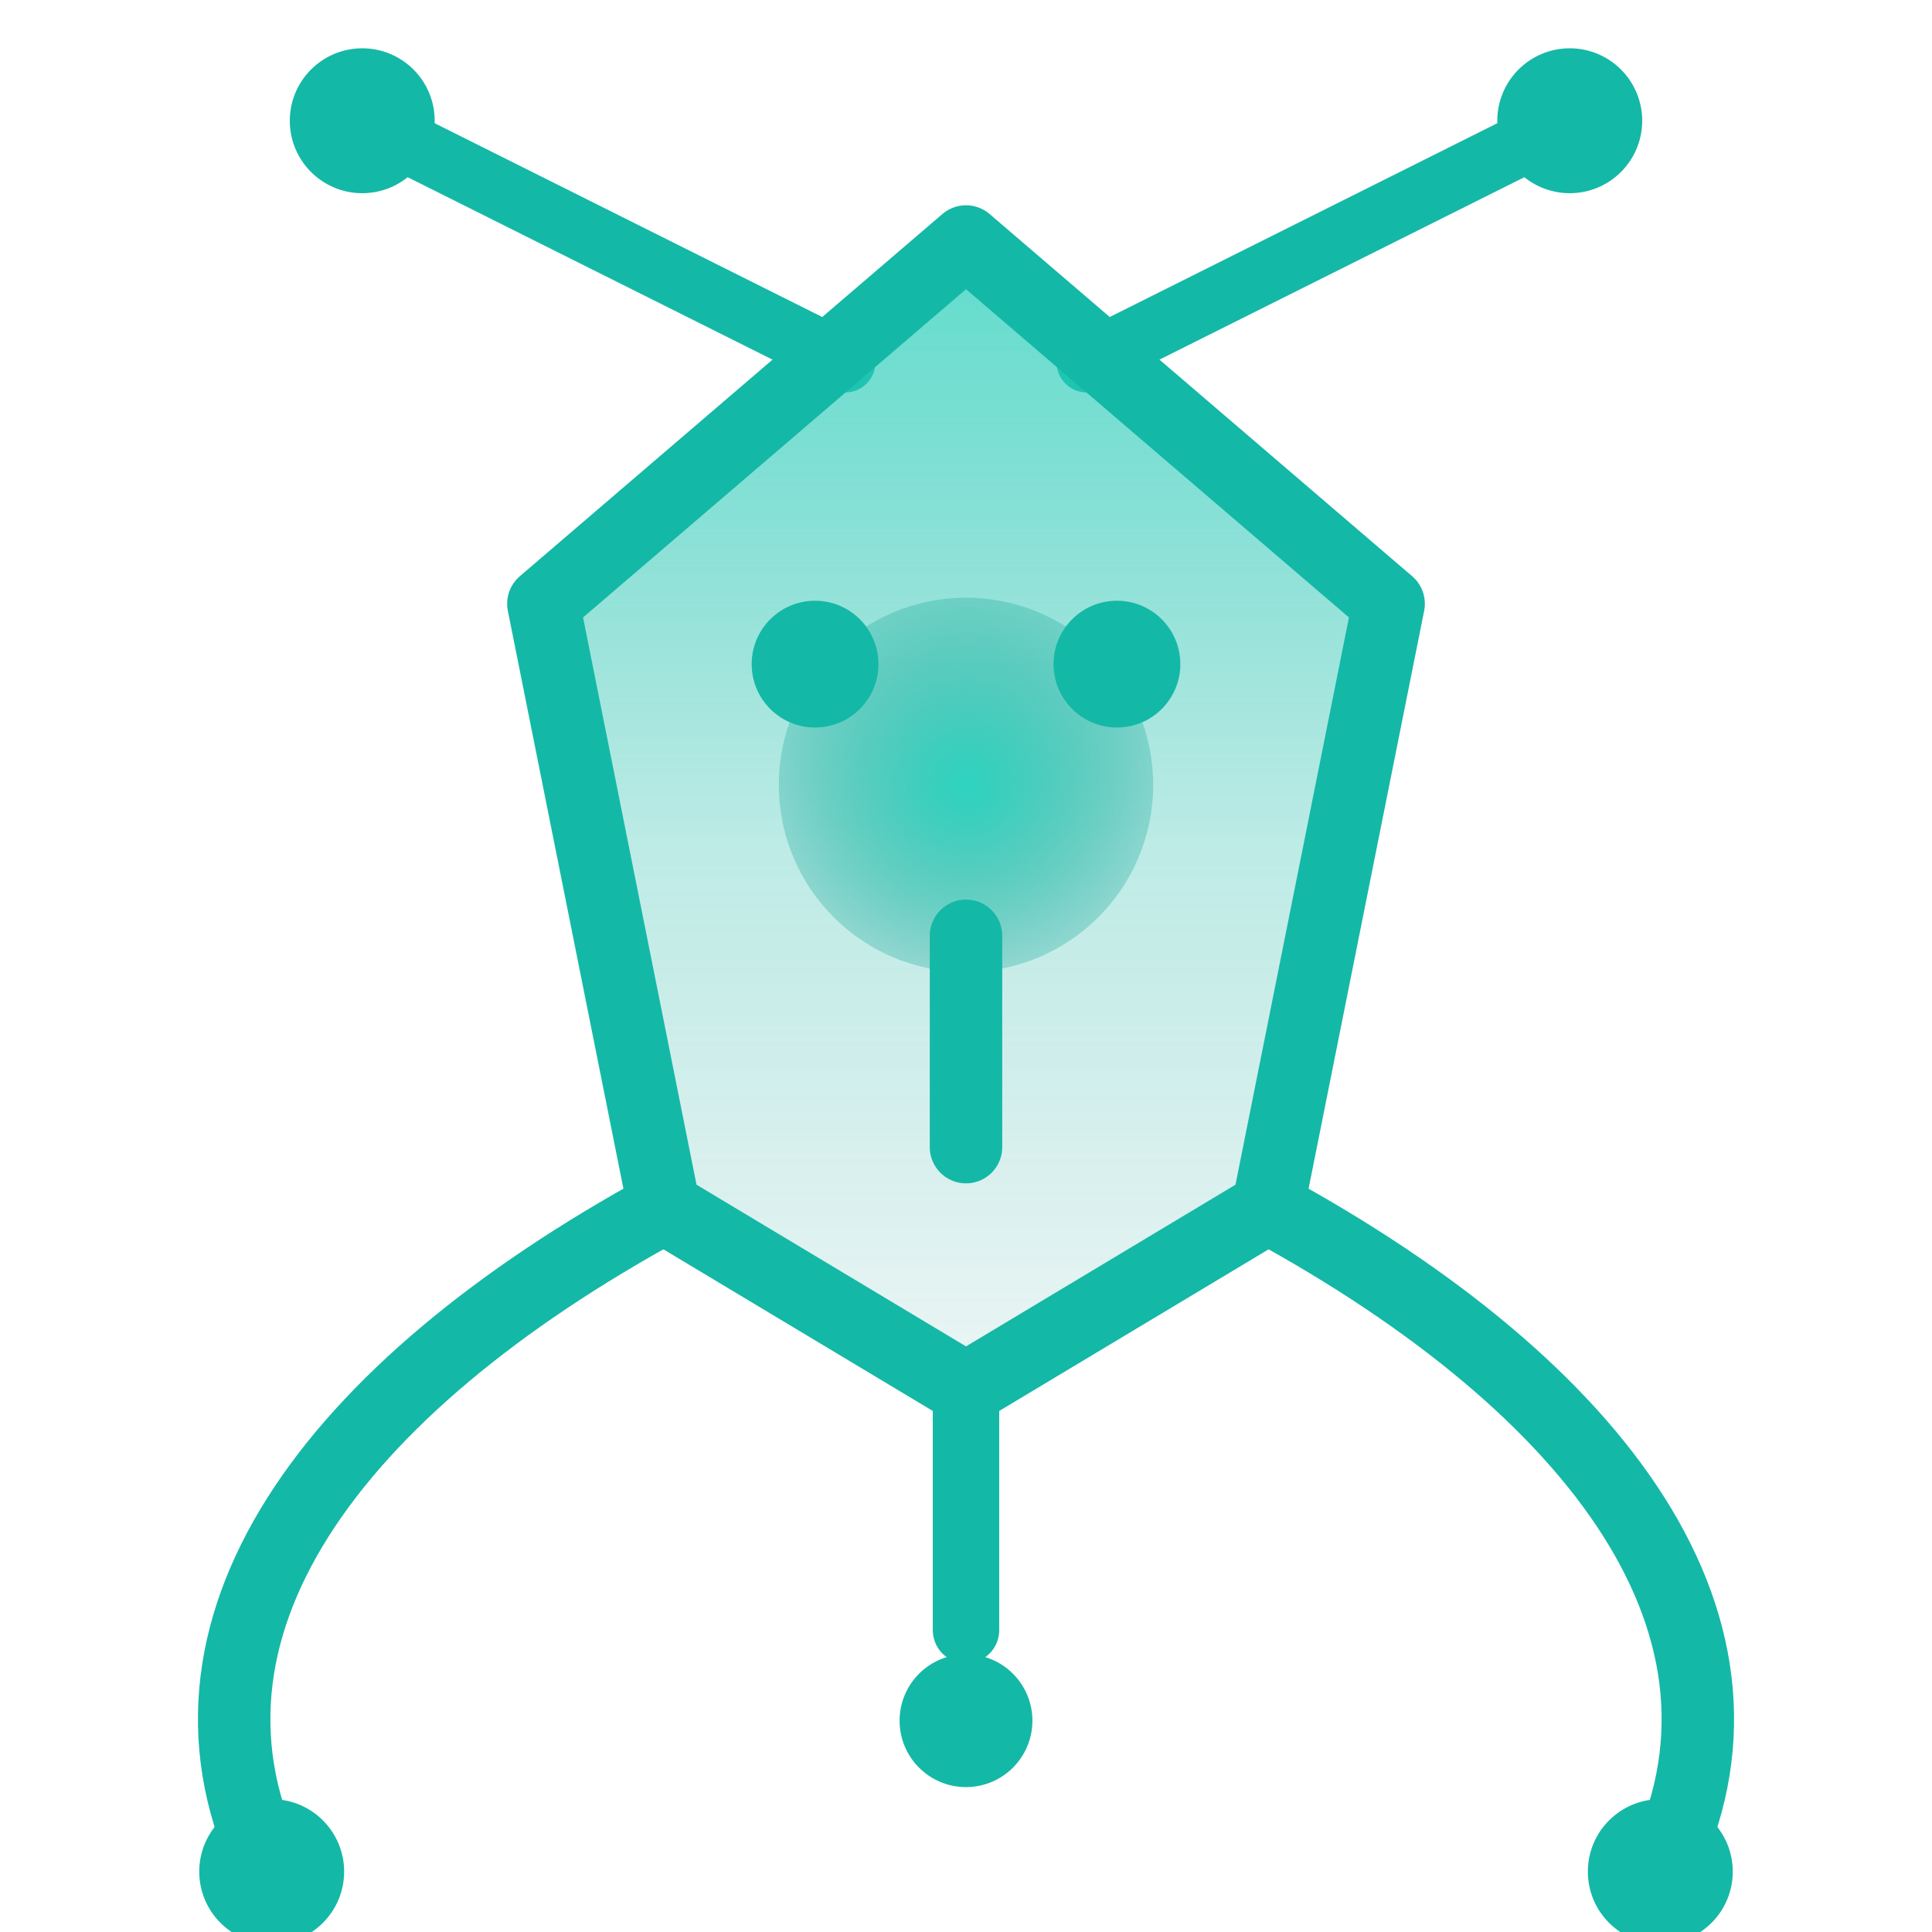
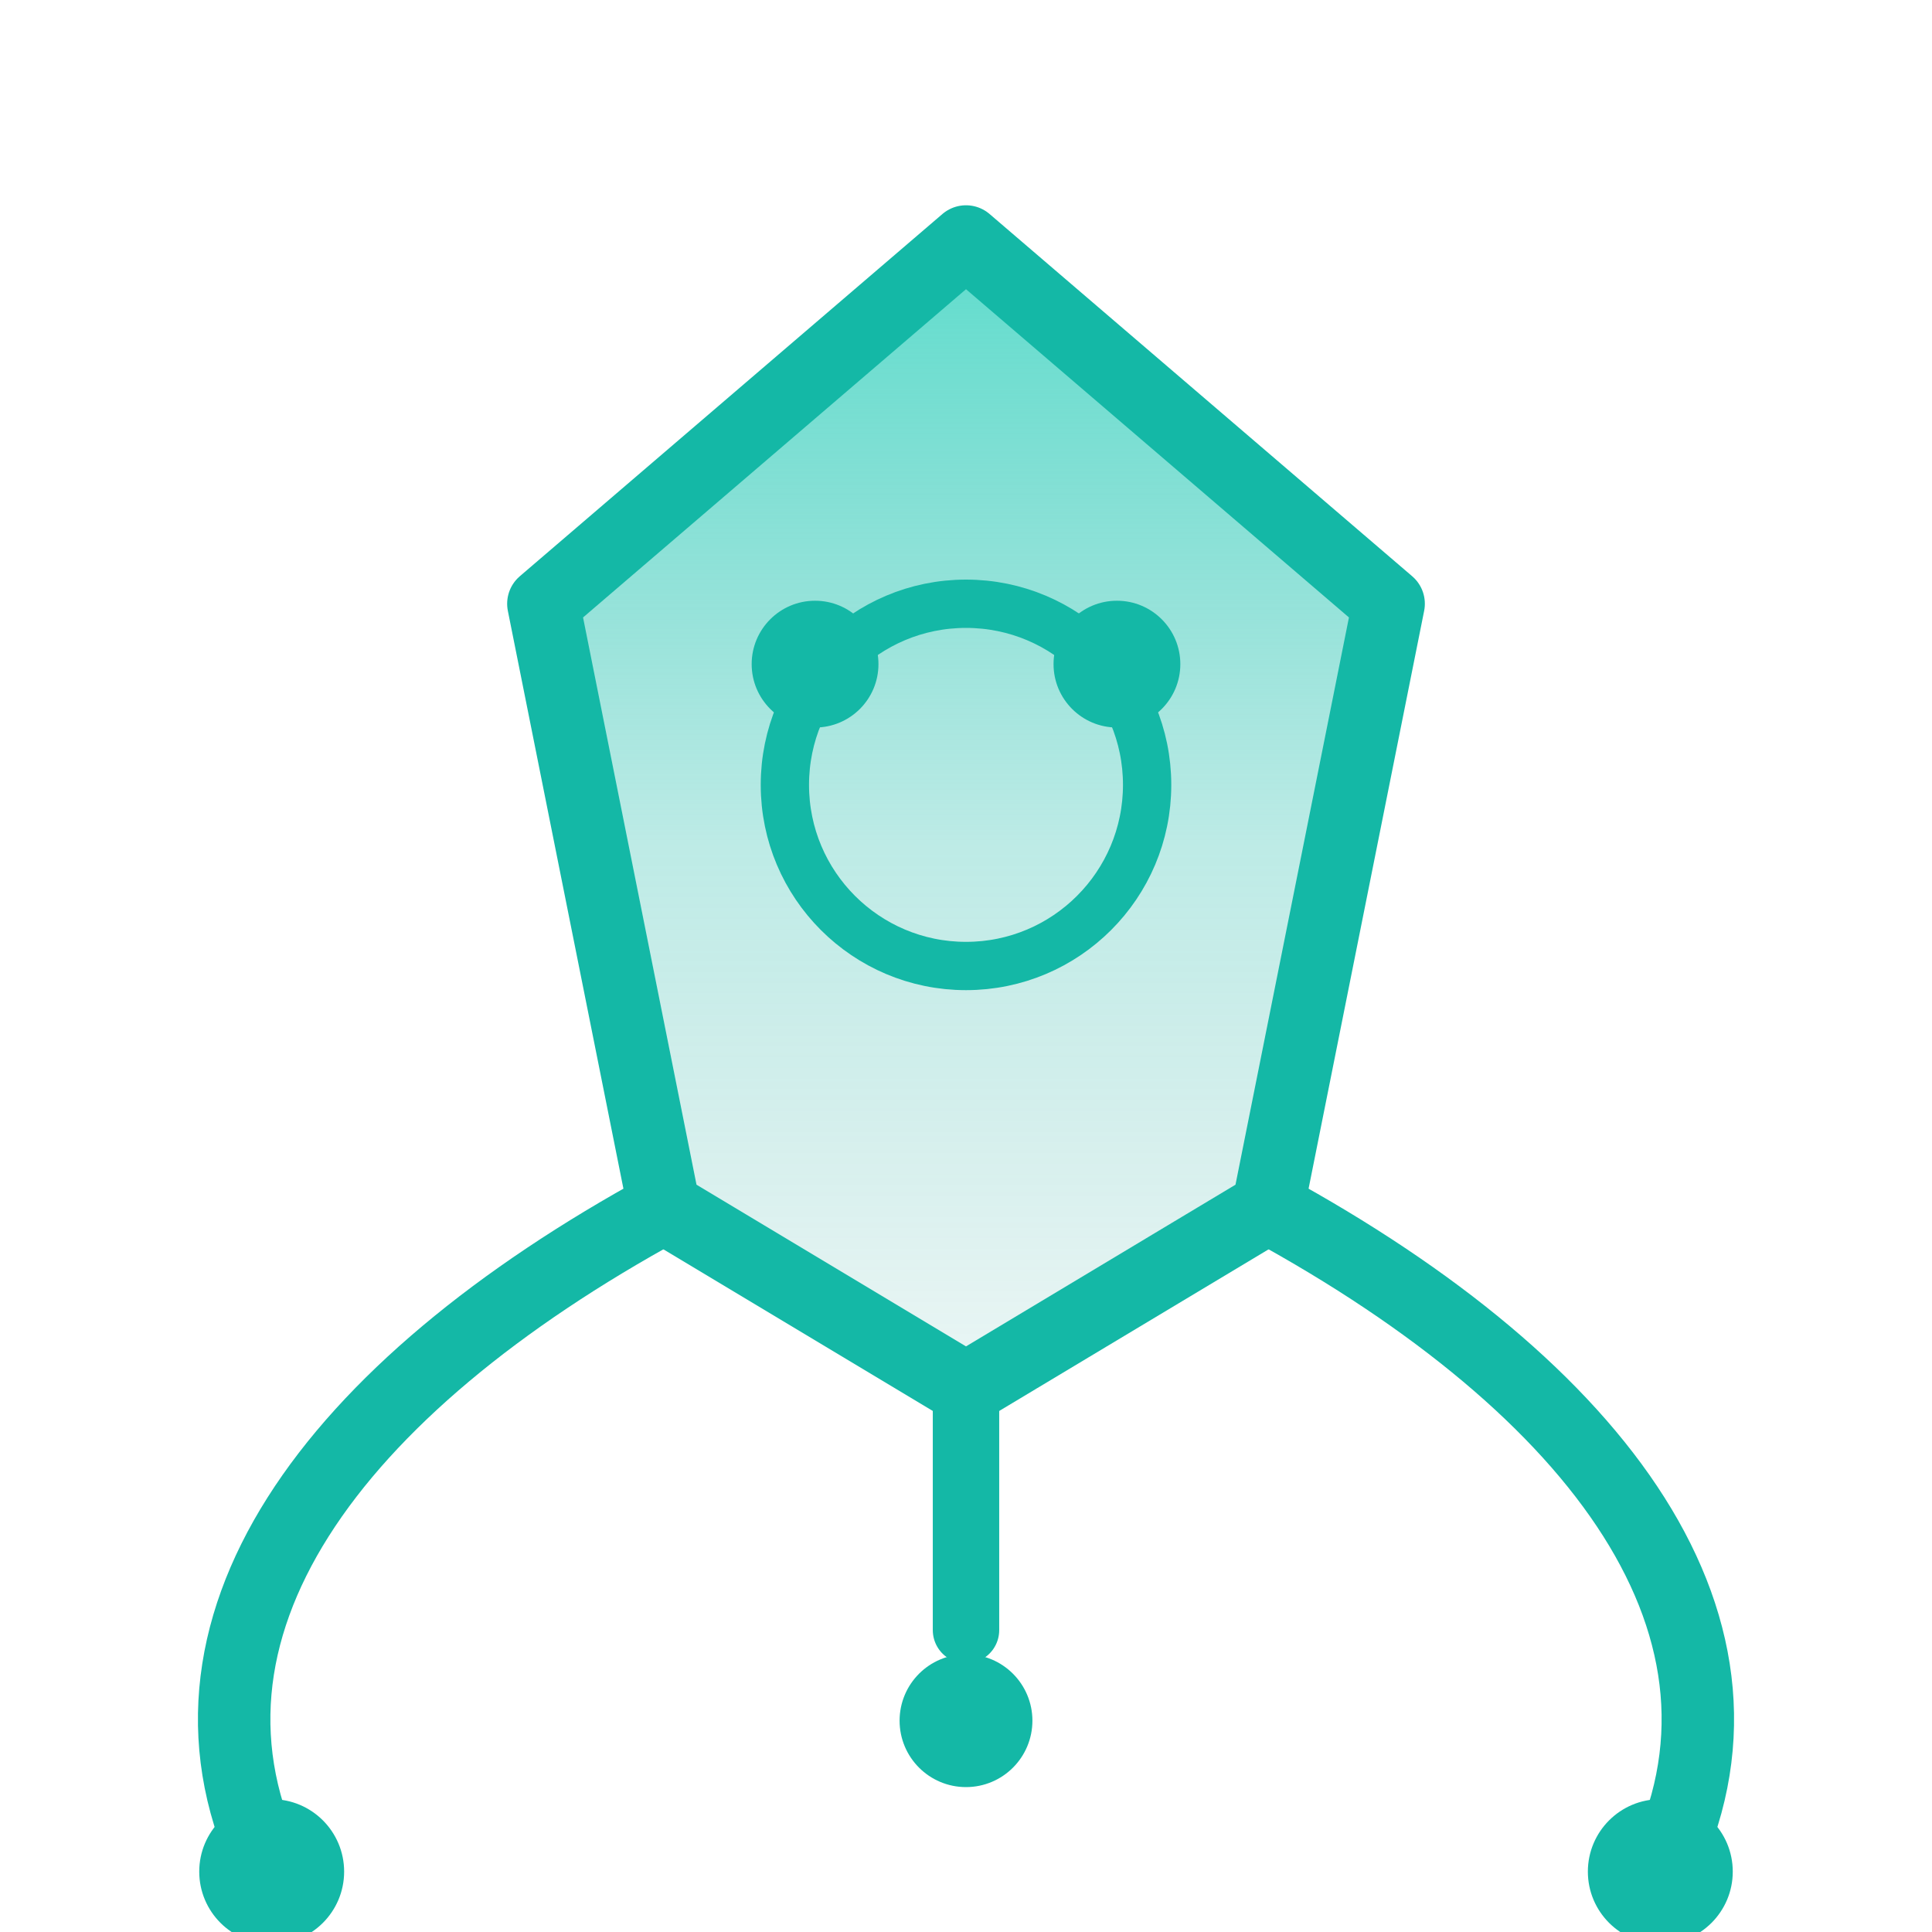
<svg xmlns="http://www.w3.org/2000/svg" viewBox="0 0 64 64" width="96" height="96" fill="none">
  <defs>
    <linearGradient id="shield" x1="32" y1="6" x2="32" y2="46" gradientUnits="userSpaceOnUse">
      <stop offset="0%" stop-color="#2dd4bf" stop-opacity="0.8" />
      <stop offset="55%" stop-color="#14b8a6" stop-opacity="0.28" />
      <stop offset="100%" stop-color="#0d9488" stop-opacity="0.08" />
    </linearGradient>
-     <radialGradient id="glow" cx="32" cy="26" r="9" gradientUnits="userSpaceOnUse">
-       <stop offset="0%" stop-color="#2dd4bf" stop-opacity="1" />
-       <stop offset="100%" stop-color="#0d9488" stop-opacity="0" />
-     </radialGradient>
  </defs>
  <g stroke="#14b8a6" fill="#14b8a6">
-     <path d="M28 12 L12 4" stroke-width="2" stroke-linecap="round" fill="none" />
-     <path d="M36 12 L52 4" stroke-width="2" stroke-linecap="round" fill="none" />
-     <circle cx="12" cy="4" r="1.9" />
-     <circle cx="52" cy="4" r="1.9" />
    <path d="M32 8 L46 20 L42 40 L32 46 L22 40 L18 20 Z" fill="url(#shield)" stroke-width="2.4" stroke-linejoin="round" />
-     <circle cx="32" cy="26" r="6.2" fill="url(#glow)" stroke="none" />
+     <circle cx="32" cy="26" r="6" fill="none" stroke="#14b8a6" stroke-width="1.6" />
    <circle cx="27" cy="22" r="2.1" stroke="none" />
    <circle cx="37" cy="22" r="2.1" stroke="none" />
-     <path d="M32 31 L32 38" stroke-width="2.4" stroke-linecap="round" fill="none" />
    <path d="M22 40 C 11 46 5 54 9 62" stroke-width="2.4" stroke-linecap="round" fill="none" />
    <path d="M42 40 C 53 46 59 54 55 62" stroke-width="2.4" stroke-linecap="round" fill="none" />
    <circle cx="9" cy="62" r="1.9" />
    <circle cx="55" cy="62" r="1.9" />
    <path d="M32 46 L32 54" stroke-width="2.2" stroke-linecap="round" fill="none" />
    <circle cx="32" cy="57" r="1.7" />
  </g>
</svg>
